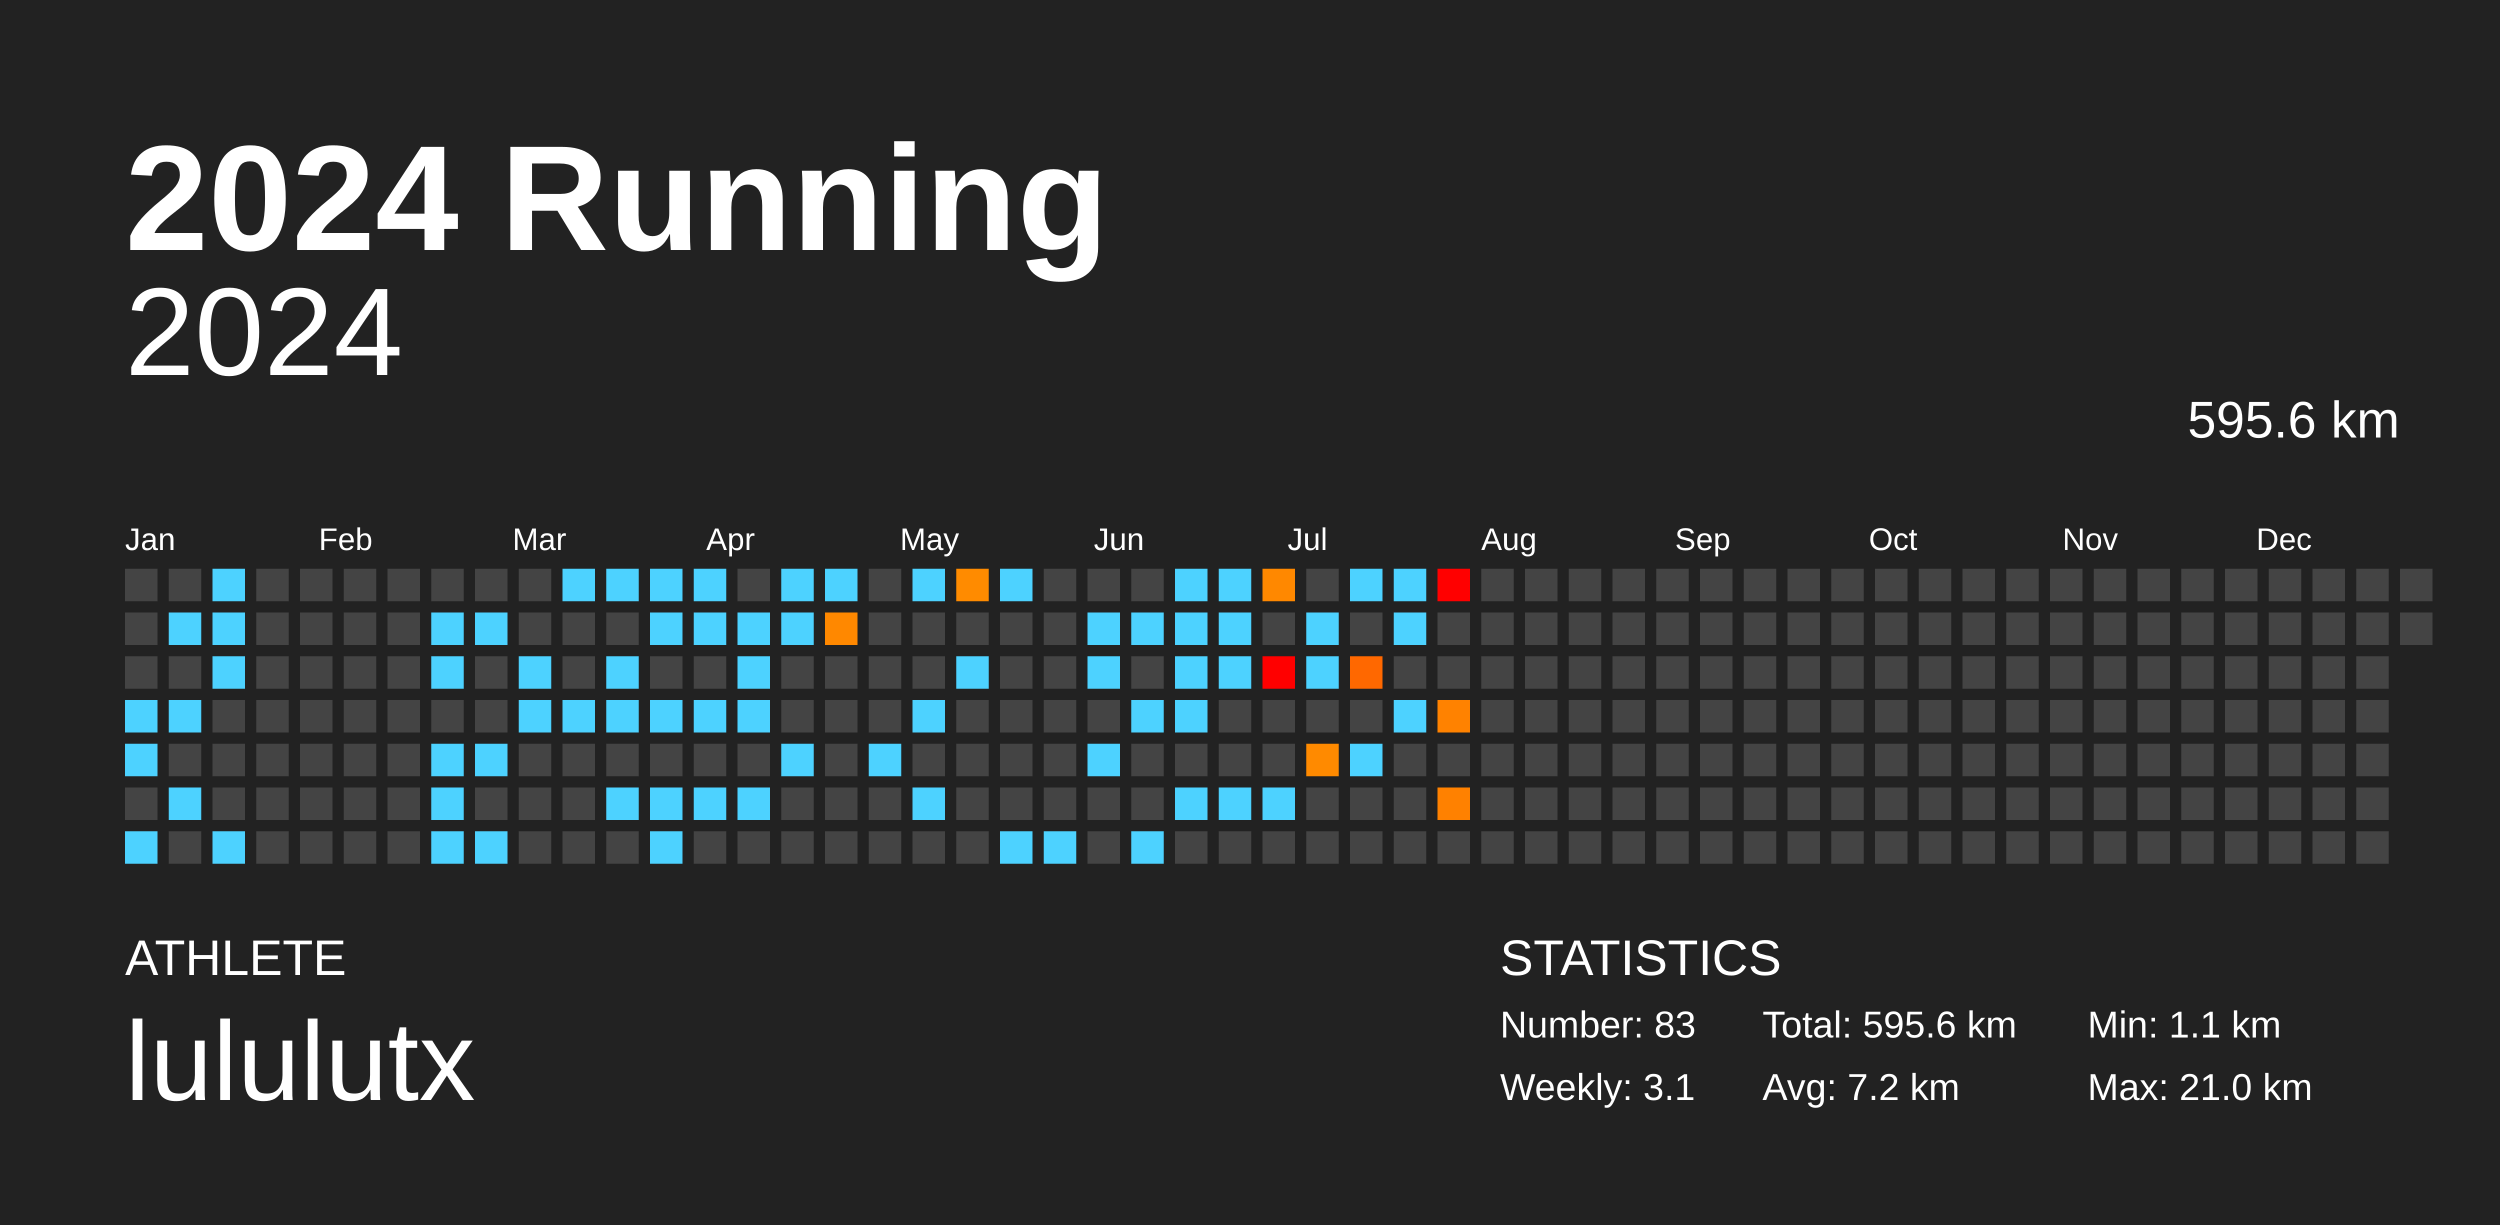
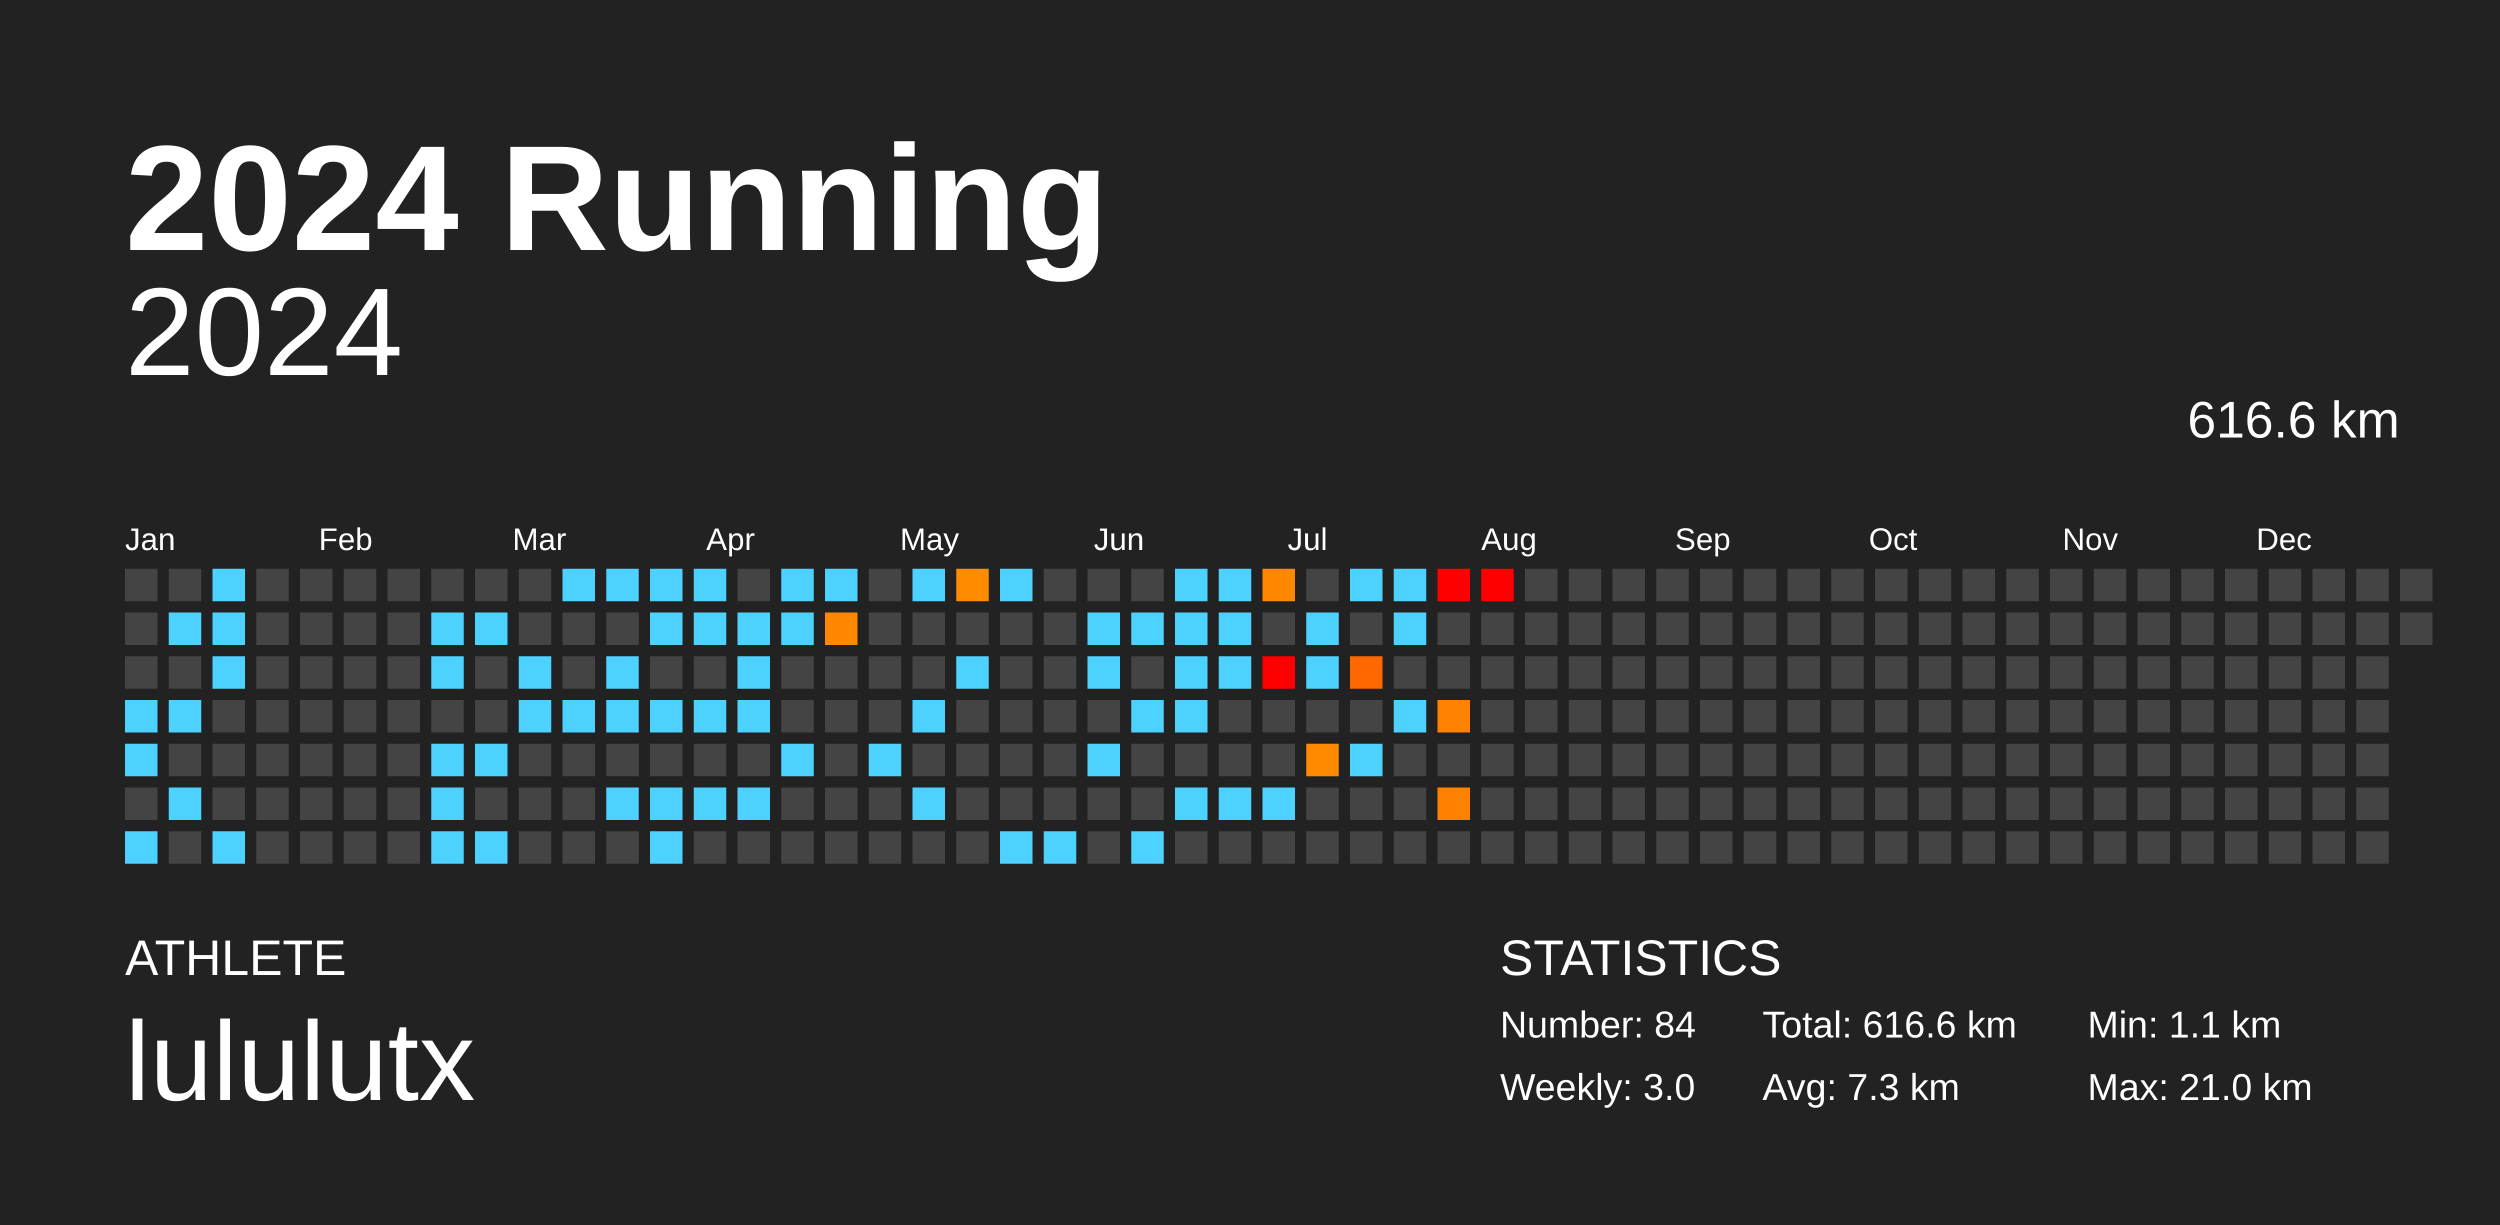
<svg xmlns="http://www.w3.org/2000/svg" baseProfile="full" height="98mm" version="1.1" viewBox="0,0,200,98" width="200mm">
  <defs />
  <rect fill="#222222" height="98" width="200" x="0" y="0" />
  <text fill="#FFFFFF" style="font-size:12px; font-family:Arial; font-weight:bold;" x="10" y="20">2024 Running</text>
  <text fill="#FFFFFF" style="font-size:4px; font-family:Arial" x="10" y="78">ATHLETE</text>
  <text fill="#FFFFFF" style="font-size:9px; font-family:Arial" x="10" y="88">lululutx</text>
  <text fill="#FFFFFF" style="font-size:4px; font-family:Arial" x="120" y="78">STATISTICS</text>
-   <text fill="#FFFFFF" style="font-size:3px; font-family:Arial" x="120" y="83">Number: 83</text>
-   <text fill="#FFFFFF" style="font-size:3px; font-family:Arial" x="120" y="88">Weekly: 3.1</text>
-   <text fill="#FFFFFF" style="font-size:3px; font-family:Arial" x="141" y="83">Total: 595.6 km</text>
-   <text fill="#FFFFFF" style="font-size:3px; font-family:Arial" x="141" y="88">Avg: 7.2 km</text>
+   <text fill="#FFFFFF" style="font-size:3px; font-family:Arial" x="120" y="83">Number: 84</text>
+   <text fill="#FFFFFF" style="font-size:3px; font-family:Arial" x="120" y="88">Weekly: 3.0</text>
+   <text fill="#FFFFFF" style="font-size:3px; font-family:Arial" x="141" y="83">Total: 616.6 km</text>
+   <text fill="#FFFFFF" style="font-size:3px; font-family:Arial" x="141" y="88">Avg: 7.3 km</text>
  <text fill="#FFFFFF" style="font-size:3px; font-family:Arial" x="167" y="83">Min: 1.1 km</text>
  <text fill="#FFFFFF" style="font-size:3px; font-family:Arial" x="167" y="88">Max: 21.0 km</text>
  <text alignment-baseline="hanging" fill="#FFFFFF" style="font-size:10.0px; font-family:Arial;" x="10" y="30">2024</text>
-   <text alignment-baseline="hanging" fill="#FFFFFF" style="font-size:4.125px; font-family:Arial;" x="175" y="35">595.6 km</text>
+   <text alignment-baseline="hanging" fill="#FFFFFF" style="font-size:4.125px; font-family:Arial;" x="175" y="35">616.6 km</text>
  <text fill="#FFFFFF" style="font-size:2.5px; font-family:Arial" x="10.0" y="44">Jan</text>
  <text fill="#FFFFFF" style="font-size:2.5px; font-family:Arial" x="25.5" y="44">Feb</text>
  <text fill="#FFFFFF" style="font-size:2.5px; font-family:Arial" x="41.0" y="44">Mar</text>
  <text fill="#FFFFFF" style="font-size:2.5px; font-family:Arial" x="56.5" y="44">Apr</text>
  <text fill="#FFFFFF" style="font-size:2.5px; font-family:Arial" x="72.0" y="44">May</text>
  <text fill="#FFFFFF" style="font-size:2.5px; font-family:Arial" x="87.5" y="44">Jun</text>
  <text fill="#FFFFFF" style="font-size:2.5px; font-family:Arial" x="103.0" y="44">Jul</text>
  <text fill="#FFFFFF" style="font-size:2.5px; font-family:Arial" x="118.5" y="44">Aug</text>
  <text fill="#FFFFFF" style="font-size:2.5px; font-family:Arial" x="134.0" y="44">Sep</text>
  <text fill="#FFFFFF" style="font-size:2.5px; font-family:Arial" x="149.5" y="44">Oct</text>
  <text fill="#FFFFFF" style="font-size:2.5px; font-family:Arial" x="165.0" y="44">Nov</text>
  <text fill="#FFFFFF" style="font-size:2.5px; font-family:Arial" x="180.5" y="44">Dec</text>
  <rect fill="#444444" height="2.6" width="2.6" x="10.0" y="45.5" />
  <rect fill="#444444" height="2.6" width="2.6" x="10.0" y="49.0" />
  <rect fill="#444444" height="2.6" width="2.6" x="10.0" y="52.5" />
  <rect fill="#4dd2ff" height="2.6" width="2.6" x="10.0" y="56.0" />
  <rect fill="#4dd2ff" height="2.6" width="2.6" x="10.0" y="59.5" />
  <rect fill="#444444" height="2.6" width="2.6" x="10.0" y="63.0" />
  <rect fill="#4dd2ff" height="2.6" width="2.6" x="10.0" y="66.5" />
  <rect fill="#444444" height="2.6" width="2.6" x="13.5" y="45.5" />
  <rect fill="#4dd2ff" height="2.6" width="2.6" x="13.5" y="49.0" />
  <rect fill="#444444" height="2.6" width="2.6" x="13.5" y="52.5" />
  <rect fill="#4dd2ff" height="2.6" width="2.6" x="13.5" y="56.0" />
  <rect fill="#444444" height="2.6" width="2.6" x="13.5" y="59.5" />
  <rect fill="#4dd2ff" height="2.6" width="2.6" x="13.5" y="63.0" />
  <rect fill="#444444" height="2.6" width="2.6" x="13.5" y="66.5" />
  <rect fill="#4dd2ff" height="2.6" width="2.6" x="17.0" y="45.5" />
  <rect fill="#4dd2ff" height="2.6" width="2.6" x="17.0" y="49.0" />
  <rect fill="#4dd2ff" height="2.6" width="2.6" x="17.0" y="52.5" />
  <rect fill="#444444" height="2.6" width="2.6" x="17.0" y="56.0" />
  <rect fill="#444444" height="2.6" width="2.6" x="17.0" y="59.5" />
  <rect fill="#444444" height="2.6" width="2.6" x="17.0" y="63.0" />
  <rect fill="#4dd2ff" height="2.6" width="2.6" x="17.0" y="66.5" />
  <rect fill="#444444" height="2.6" width="2.6" x="20.5" y="45.5" />
  <rect fill="#444444" height="2.6" width="2.6" x="20.5" y="49.0" />
  <rect fill="#444444" height="2.6" width="2.6" x="20.5" y="52.5" />
  <rect fill="#444444" height="2.6" width="2.6" x="20.5" y="56.0" />
  <rect fill="#444444" height="2.6" width="2.6" x="20.5" y="59.5" />
  <rect fill="#444444" height="2.6" width="2.6" x="20.5" y="63.0" />
  <rect fill="#444444" height="2.6" width="2.6" x="20.5" y="66.5" />
  <rect fill="#444444" height="2.6" width="2.6" x="24.0" y="45.5" />
  <rect fill="#444444" height="2.6" width="2.6" x="24.0" y="49.0" />
  <rect fill="#444444" height="2.6" width="2.6" x="24.0" y="52.5" />
  <rect fill="#444444" height="2.6" width="2.6" x="24.0" y="56.0" />
  <rect fill="#444444" height="2.6" width="2.6" x="24.0" y="59.5" />
  <rect fill="#444444" height="2.6" width="2.6" x="24.0" y="63.0" />
  <rect fill="#444444" height="2.6" width="2.6" x="24.0" y="66.5" />
  <rect fill="#444444" height="2.6" width="2.6" x="27.5" y="45.5" />
  <rect fill="#444444" height="2.6" width="2.6" x="27.5" y="49.0" />
  <rect fill="#444444" height="2.6" width="2.6" x="27.5" y="52.5" />
  <rect fill="#444444" height="2.6" width="2.6" x="27.5" y="56.0" />
  <rect fill="#444444" height="2.6" width="2.6" x="27.5" y="59.5" />
  <rect fill="#444444" height="2.6" width="2.6" x="27.5" y="63.0" />
  <rect fill="#444444" height="2.6" width="2.6" x="27.5" y="66.5" />
  <rect fill="#444444" height="2.6" width="2.6" x="31.0" y="45.5" />
  <rect fill="#444444" height="2.6" width="2.6" x="31.0" y="49.0" />
  <rect fill="#444444" height="2.6" width="2.6" x="31.0" y="52.5" />
  <rect fill="#444444" height="2.6" width="2.6" x="31.0" y="56.0" />
  <rect fill="#444444" height="2.6" width="2.6" x="31.0" y="59.5" />
  <rect fill="#444444" height="2.6" width="2.6" x="31.0" y="63.0" />
  <rect fill="#444444" height="2.6" width="2.6" x="31.0" y="66.5" />
  <rect fill="#444444" height="2.6" width="2.6" x="34.5" y="45.5" />
  <rect fill="#4dd2ff" height="2.6" width="2.6" x="34.5" y="49.0" />
  <rect fill="#4dd2ff" height="2.6" width="2.6" x="34.5" y="52.5" />
  <rect fill="#444444" height="2.6" width="2.6" x="34.5" y="56.0" />
  <rect fill="#4dd2ff" height="2.6" width="2.6" x="34.5" y="59.5" />
  <rect fill="#4dd2ff" height="2.6" width="2.6" x="34.5" y="63.0" />
  <rect fill="#4dd2ff" height="2.6" width="2.6" x="34.5" y="66.5" />
  <rect fill="#444444" height="2.6" width="2.6" x="38.0" y="45.5" />
  <rect fill="#4dd2ff" height="2.6" width="2.6" x="38.0" y="49.0" />
  <rect fill="#444444" height="2.6" width="2.6" x="38.0" y="52.5" />
  <rect fill="#444444" height="2.6" width="2.6" x="38.0" y="56.0" />
  <rect fill="#4dd2ff" height="2.6" width="2.6" x="38.0" y="59.5" />
  <rect fill="#444444" height="2.6" width="2.6" x="38.0" y="63.0" />
  <rect fill="#4dd2ff" height="2.6" width="2.6" x="38.0" y="66.5" />
  <rect fill="#444444" height="2.6" width="2.6" x="41.5" y="45.5" />
  <rect fill="#444444" height="2.6" width="2.6" x="41.5" y="49.0" />
  <rect fill="#4dd2ff" height="2.6" width="2.6" x="41.5" y="52.5" />
  <rect fill="#4dd2ff" height="2.6" width="2.6" x="41.5" y="56.0" />
  <rect fill="#444444" height="2.6" width="2.6" x="41.5" y="59.5" />
  <rect fill="#444444" height="2.6" width="2.6" x="41.5" y="63.0" />
  <rect fill="#444444" height="2.6" width="2.6" x="41.5" y="66.5" />
  <rect fill="#4dd2ff" height="2.6" width="2.6" x="45.0" y="45.5" />
  <rect fill="#444444" height="2.6" width="2.6" x="45.0" y="49.0" />
  <rect fill="#444444" height="2.6" width="2.6" x="45.0" y="52.5" />
  <rect fill="#4dd2ff" height="2.6" width="2.6" x="45.0" y="56.0" />
  <rect fill="#444444" height="2.6" width="2.6" x="45.0" y="59.5" />
  <rect fill="#444444" height="2.6" width="2.6" x="45.0" y="63.0" />
  <rect fill="#444444" height="2.6" width="2.6" x="45.0" y="66.5" />
  <rect fill="#4dd2ff" height="2.6" width="2.6" x="48.5" y="45.5" />
  <rect fill="#444444" height="2.6" width="2.6" x="48.5" y="49.0" />
  <rect fill="#4dd2ff" height="2.6" width="2.6" x="48.5" y="52.5" />
  <rect fill="#4dd2ff" height="2.6" width="2.6" x="48.5" y="56.0" />
  <rect fill="#444444" height="2.6" width="2.6" x="48.5" y="59.5" />
  <rect fill="#4dd2ff" height="2.6" width="2.6" x="48.5" y="63.0" />
  <rect fill="#444444" height="2.6" width="2.6" x="48.5" y="66.5" />
  <rect fill="#4dd2ff" height="2.6" width="2.6" x="52.0" y="45.5" />
  <rect fill="#4dd2ff" height="2.6" width="2.6" x="52.0" y="49.0" />
  <rect fill="#444444" height="2.6" width="2.6" x="52.0" y="52.5" />
  <rect fill="#4dd2ff" height="2.6" width="2.6" x="52.0" y="56.0" />
  <rect fill="#444444" height="2.6" width="2.6" x="52.0" y="59.5" />
  <rect fill="#4dd2ff" height="2.6" width="2.6" x="52.0" y="63.0" />
  <rect fill="#4dd2ff" height="2.6" width="2.6" x="52.0" y="66.5" />
  <rect fill="#4dd2ff" height="2.6" width="2.6" x="55.5" y="45.5" />
  <rect fill="#4dd2ff" height="2.6" width="2.6" x="55.5" y="49.0" />
  <rect fill="#444444" height="2.6" width="2.6" x="55.5" y="52.5" />
  <rect fill="#4dd2ff" height="2.6" width="2.6" x="55.5" y="56.0" />
  <rect fill="#444444" height="2.6" width="2.6" x="55.5" y="59.5" />
  <rect fill="#4dd2ff" height="2.6" width="2.6" x="55.5" y="63.0" />
  <rect fill="#444444" height="2.6" width="2.6" x="55.5" y="66.5" />
  <rect fill="#444444" height="2.6" width="2.6" x="59.0" y="45.5" />
  <rect fill="#4dd2ff" height="2.6" width="2.6" x="59.0" y="49.0" />
  <rect fill="#4dd2ff" height="2.6" width="2.6" x="59.0" y="52.5" />
  <rect fill="#4dd2ff" height="2.6" width="2.6" x="59.0" y="56.0" />
  <rect fill="#444444" height="2.6" width="2.6" x="59.0" y="59.5" />
  <rect fill="#4dd2ff" height="2.6" width="2.6" x="59.0" y="63.0" />
  <rect fill="#444444" height="2.6" width="2.6" x="59.0" y="66.5" />
  <rect fill="#4dd2ff" height="2.6" width="2.6" x="62.5" y="45.5" />
  <rect fill="#4dd2ff" height="2.6" width="2.6" x="62.5" y="49.0" />
  <rect fill="#444444" height="2.6" width="2.6" x="62.5" y="52.5" />
  <rect fill="#444444" height="2.6" width="2.6" x="62.5" y="56.0" />
  <rect fill="#4dd2ff" height="2.6" width="2.6" x="62.5" y="59.5" />
  <rect fill="#444444" height="2.6" width="2.6" x="62.5" y="63.0" />
  <rect fill="#444444" height="2.6" width="2.6" x="62.5" y="66.5" />
  <rect fill="#4dd2ff" height="2.6" width="2.6" x="66.0" y="45.5" />
  <rect fill="#ff8800" height="2.6" width="2.6" x="66.0" y="49.0" />
  <rect fill="#444444" height="2.6" width="2.6" x="66.0" y="52.5" />
  <rect fill="#444444" height="2.6" width="2.6" x="66.0" y="56.0" />
  <rect fill="#444444" height="2.6" width="2.6" x="66.0" y="59.5" />
  <rect fill="#444444" height="2.6" width="2.6" x="66.0" y="63.0" />
  <rect fill="#444444" height="2.6" width="2.6" x="66.0" y="66.5" />
  <rect fill="#444444" height="2.6" width="2.6" x="69.5" y="45.5" />
  <rect fill="#444444" height="2.6" width="2.6" x="69.5" y="49.0" />
  <rect fill="#444444" height="2.6" width="2.6" x="69.5" y="52.5" />
  <rect fill="#444444" height="2.6" width="2.6" x="69.5" y="56.0" />
  <rect fill="#4dd2ff" height="2.6" width="2.6" x="69.5" y="59.5" />
  <rect fill="#444444" height="2.6" width="2.6" x="69.5" y="63.0" />
  <rect fill="#444444" height="2.6" width="2.6" x="69.5" y="66.5" />
  <rect fill="#4dd2ff" height="2.6" width="2.6" x="73.0" y="45.5" />
  <rect fill="#444444" height="2.6" width="2.6" x="73.0" y="49.0" />
  <rect fill="#444444" height="2.6" width="2.6" x="73.0" y="52.5" />
  <rect fill="#4dd2ff" height="2.6" width="2.6" x="73.0" y="56.0" />
  <rect fill="#444444" height="2.6" width="2.6" x="73.0" y="59.5" />
  <rect fill="#4dd2ff" height="2.6" width="2.6" x="73.0" y="63.0" />
  <rect fill="#444444" height="2.6" width="2.6" x="73.0" y="66.5" />
  <rect fill="#ff8b00" height="2.6" width="2.6" x="76.5" y="45.5" />
  <rect fill="#444444" height="2.6" width="2.6" x="76.5" y="49.0" />
  <rect fill="#4dd2ff" height="2.6" width="2.6" x="76.5" y="52.5" />
  <rect fill="#444444" height="2.6" width="2.6" x="76.5" y="56.0" />
  <rect fill="#444444" height="2.6" width="2.6" x="76.5" y="59.5" />
  <rect fill="#444444" height="2.6" width="2.6" x="76.5" y="63.0" />
  <rect fill="#444444" height="2.6" width="2.6" x="76.5" y="66.5" />
  <rect fill="#4dd2ff" height="2.6" width="2.6" x="80.0" y="45.5" />
  <rect fill="#444444" height="2.6" width="2.6" x="80.0" y="49.0" />
  <rect fill="#444444" height="2.6" width="2.6" x="80.0" y="52.5" />
  <rect fill="#444444" height="2.6" width="2.6" x="80.0" y="56.0" />
  <rect fill="#444444" height="2.6" width="2.6" x="80.0" y="59.5" />
  <rect fill="#444444" height="2.6" width="2.6" x="80.0" y="63.0" />
  <rect fill="#4dd2ff" height="2.6" width="2.6" x="80.0" y="66.5" />
  <rect fill="#444444" height="2.6" width="2.6" x="83.5" y="45.5" />
  <rect fill="#444444" height="2.6" width="2.6" x="83.5" y="49.0" />
  <rect fill="#444444" height="2.6" width="2.6" x="83.5" y="52.5" />
  <rect fill="#444444" height="2.6" width="2.6" x="83.5" y="56.0" />
  <rect fill="#444444" height="2.6" width="2.6" x="83.5" y="59.5" />
  <rect fill="#444444" height="2.6" width="2.6" x="83.5" y="63.0" />
  <rect fill="#4dd2ff" height="2.6" width="2.6" x="83.5" y="66.5" />
  <rect fill="#444444" height="2.6" width="2.6" x="87.0" y="45.5" />
  <rect fill="#4dd2ff" height="2.6" width="2.6" x="87.0" y="49.0" />
  <rect fill="#4dd2ff" height="2.6" width="2.6" x="87.0" y="52.5" />
  <rect fill="#444444" height="2.6" width="2.6" x="87.0" y="56.0" />
  <rect fill="#4dd2ff" height="2.6" width="2.6" x="87.0" y="59.5" />
  <rect fill="#444444" height="2.6" width="2.6" x="87.0" y="63.0" />
  <rect fill="#444444" height="2.6" width="2.6" x="87.0" y="66.5" />
  <rect fill="#444444" height="2.6" width="2.6" x="90.5" y="45.5" />
  <rect fill="#4dd2ff" height="2.6" width="2.6" x="90.5" y="49.0" />
  <rect fill="#444444" height="2.6" width="2.6" x="90.5" y="52.5" />
  <rect fill="#4dd2ff" height="2.6" width="2.6" x="90.5" y="56.0" />
  <rect fill="#444444" height="2.6" width="2.6" x="90.5" y="59.5" />
  <rect fill="#444444" height="2.6" width="2.6" x="90.5" y="63.0" />
  <rect fill="#4dd2ff" height="2.6" width="2.6" x="90.5" y="66.5" />
  <rect fill="#4dd2ff" height="2.6" width="2.6" x="94.0" y="45.5" />
  <rect fill="#4dd2ff" height="2.6" width="2.6" x="94.0" y="49.0" />
  <rect fill="#4dd2ff" height="2.6" width="2.6" x="94.0" y="52.5" />
  <rect fill="#4dd2ff" height="2.6" width="2.6" x="94.0" y="56.0" />
  <rect fill="#444444" height="2.6" width="2.6" x="94.0" y="59.5" />
  <rect fill="#4dd2ff" height="2.6" width="2.6" x="94.0" y="63.0" />
  <rect fill="#444444" height="2.6" width="2.6" x="94.0" y="66.5" />
  <rect fill="#4dd2ff" height="2.6" width="2.6" x="97.5" y="45.5" />
  <rect fill="#4dd2ff" height="2.6" width="2.6" x="97.5" y="49.0" />
  <rect fill="#4dd2ff" height="2.6" width="2.6" x="97.5" y="52.5" />
  <rect fill="#444444" height="2.6" width="2.6" x="97.5" y="56.0" />
  <rect fill="#444444" height="2.6" width="2.6" x="97.5" y="59.5" />
  <rect fill="#4dd2ff" height="2.6" width="2.6" x="97.5" y="63.0" />
  <rect fill="#444444" height="2.6" width="2.6" x="97.5" y="66.5" />
  <rect fill="#ff8800" height="2.6" width="2.6" x="101.0" y="45.5" />
  <rect fill="#444444" height="2.6" width="2.6" x="101.0" y="49.0" />
  <rect fill="red" height="2.6" width="2.6" x="101.0" y="52.5" />
  <rect fill="#444444" height="2.6" width="2.6" x="101.0" y="56.0" />
  <rect fill="#444444" height="2.6" width="2.6" x="101.0" y="59.5" />
  <rect fill="#4dd2ff" height="2.6" width="2.6" x="101.0" y="63.0" />
  <rect fill="#444444" height="2.6" width="2.6" x="101.0" y="66.5" />
  <rect fill="#444444" height="2.6" width="2.6" x="104.5" y="45.5" />
  <rect fill="#4dd2ff" height="2.6" width="2.6" x="104.5" y="49.0" />
  <rect fill="#4dd2ff" height="2.6" width="2.6" x="104.5" y="52.5" />
  <rect fill="#444444" height="2.6" width="2.6" x="104.5" y="56.0" />
  <rect fill="#ff8a00" height="2.6" width="2.6" x="104.5" y="59.5" />
  <rect fill="#444444" height="2.6" width="2.6" x="104.5" y="63.0" />
  <rect fill="#444444" height="2.6" width="2.6" x="104.5" y="66.5" />
  <rect fill="#4dd2ff" height="2.6" width="2.6" x="108.0" y="45.5" />
  <rect fill="#444444" height="2.6" width="2.6" x="108.0" y="49.0" />
  <rect fill="#ff6800" height="2.6" width="2.6" x="108.0" y="52.5" />
  <rect fill="#444444" height="2.6" width="2.6" x="108.0" y="56.0" />
  <rect fill="#4dd2ff" height="2.6" width="2.6" x="108.0" y="59.5" />
  <rect fill="#444444" height="2.6" width="2.6" x="108.0" y="63.0" />
  <rect fill="#444444" height="2.6" width="2.6" x="108.0" y="66.5" />
  <rect fill="#4dd2ff" height="2.6" width="2.6" x="111.5" y="45.5" />
  <rect fill="#4dd2ff" height="2.6" width="2.6" x="111.5" y="49.0" />
  <rect fill="#444444" height="2.6" width="2.6" x="111.5" y="52.5" />
  <rect fill="#4dd2ff" height="2.6" width="2.6" x="111.5" y="56.0" />
  <rect fill="#444444" height="2.6" width="2.6" x="111.5" y="59.5" />
  <rect fill="#444444" height="2.6" width="2.6" x="111.5" y="63.0" />
  <rect fill="#444444" height="2.6" width="2.6" x="111.5" y="66.5" />
  <rect fill="red" height="2.6" width="2.6" x="115.0" y="45.5" />
  <rect fill="#444444" height="2.6" width="2.6" x="115.0" y="49.0" />
  <rect fill="#444444" height="2.6" width="2.6" x="115.0" y="52.5" />
  <rect fill="#ff8200" height="2.6" width="2.6" x="115.0" y="56.0" />
  <rect fill="#444444" height="2.6" width="2.6" x="115.0" y="59.5" />
  <rect fill="#ff8100" height="2.6" width="2.6" x="115.0" y="63.0" />
  <rect fill="#444444" height="2.6" width="2.6" x="115.0" y="66.5" />
-   <rect fill="#444444" height="2.6" width="2.6" x="118.5" y="45.5" />
+   <rect fill="red" height="2.6" width="2.6" x="118.5" y="45.5" />
  <rect fill="#444444" height="2.6" width="2.6" x="118.5" y="49.0" />
  <rect fill="#444444" height="2.6" width="2.6" x="118.5" y="52.5" />
  <rect fill="#444444" height="2.6" width="2.6" x="118.5" y="56.0" />
  <rect fill="#444444" height="2.6" width="2.6" x="118.5" y="59.5" />
  <rect fill="#444444" height="2.6" width="2.6" x="118.5" y="63.0" />
  <rect fill="#444444" height="2.6" width="2.6" x="118.5" y="66.5" />
  <rect fill="#444444" height="2.6" width="2.6" x="122.0" y="45.5" />
  <rect fill="#444444" height="2.6" width="2.6" x="122.0" y="49.0" />
  <rect fill="#444444" height="2.6" width="2.6" x="122.0" y="52.5" />
  <rect fill="#444444" height="2.6" width="2.6" x="122.0" y="56.0" />
  <rect fill="#444444" height="2.6" width="2.6" x="122.0" y="59.5" />
  <rect fill="#444444" height="2.6" width="2.6" x="122.0" y="63.0" />
  <rect fill="#444444" height="2.6" width="2.6" x="122.0" y="66.5" />
  <rect fill="#444444" height="2.6" width="2.6" x="125.5" y="45.5" />
  <rect fill="#444444" height="2.6" width="2.6" x="125.5" y="49.0" />
  <rect fill="#444444" height="2.6" width="2.6" x="125.5" y="52.5" />
  <rect fill="#444444" height="2.6" width="2.6" x="125.5" y="56.0" />
  <rect fill="#444444" height="2.6" width="2.6" x="125.5" y="59.5" />
  <rect fill="#444444" height="2.6" width="2.6" x="125.5" y="63.0" />
  <rect fill="#444444" height="2.6" width="2.6" x="125.5" y="66.5" />
  <rect fill="#444444" height="2.6" width="2.6" x="129.0" y="45.5" />
  <rect fill="#444444" height="2.6" width="2.6" x="129.0" y="49.0" />
  <rect fill="#444444" height="2.6" width="2.6" x="129.0" y="52.5" />
  <rect fill="#444444" height="2.6" width="2.6" x="129.0" y="56.0" />
  <rect fill="#444444" height="2.6" width="2.6" x="129.0" y="59.5" />
  <rect fill="#444444" height="2.6" width="2.6" x="129.0" y="63.0" />
  <rect fill="#444444" height="2.6" width="2.6" x="129.0" y="66.5" />
  <rect fill="#444444" height="2.6" width="2.6" x="132.5" y="45.5" />
  <rect fill="#444444" height="2.6" width="2.6" x="132.5" y="49.0" />
  <rect fill="#444444" height="2.6" width="2.6" x="132.5" y="52.5" />
  <rect fill="#444444" height="2.6" width="2.6" x="132.5" y="56.0" />
  <rect fill="#444444" height="2.6" width="2.6" x="132.5" y="59.5" />
  <rect fill="#444444" height="2.6" width="2.6" x="132.5" y="63.0" />
  <rect fill="#444444" height="2.6" width="2.6" x="132.5" y="66.5" />
  <rect fill="#444444" height="2.6" width="2.6" x="136.0" y="45.5" />
  <rect fill="#444444" height="2.6" width="2.6" x="136.0" y="49.0" />
  <rect fill="#444444" height="2.6" width="2.6" x="136.0" y="52.5" />
  <rect fill="#444444" height="2.6" width="2.6" x="136.0" y="56.0" />
  <rect fill="#444444" height="2.6" width="2.6" x="136.0" y="59.5" />
  <rect fill="#444444" height="2.6" width="2.6" x="136.0" y="63.0" />
  <rect fill="#444444" height="2.6" width="2.6" x="136.0" y="66.5" />
  <rect fill="#444444" height="2.6" width="2.6" x="139.5" y="45.5" />
  <rect fill="#444444" height="2.6" width="2.6" x="139.5" y="49.0" />
  <rect fill="#444444" height="2.6" width="2.6" x="139.5" y="52.5" />
  <rect fill="#444444" height="2.6" width="2.6" x="139.5" y="56.0" />
  <rect fill="#444444" height="2.6" width="2.6" x="139.5" y="59.5" />
  <rect fill="#444444" height="2.6" width="2.6" x="139.5" y="63.0" />
  <rect fill="#444444" height="2.6" width="2.6" x="139.5" y="66.5" />
  <rect fill="#444444" height="2.6" width="2.6" x="143.0" y="45.5" />
  <rect fill="#444444" height="2.6" width="2.6" x="143.0" y="49.0" />
  <rect fill="#444444" height="2.6" width="2.6" x="143.0" y="52.5" />
  <rect fill="#444444" height="2.6" width="2.6" x="143.0" y="56.0" />
  <rect fill="#444444" height="2.6" width="2.6" x="143.0" y="59.5" />
  <rect fill="#444444" height="2.6" width="2.6" x="143.0" y="63.0" />
  <rect fill="#444444" height="2.6" width="2.6" x="143.0" y="66.5" />
  <rect fill="#444444" height="2.6" width="2.6" x="146.5" y="45.5" />
  <rect fill="#444444" height="2.6" width="2.6" x="146.5" y="49.0" />
  <rect fill="#444444" height="2.6" width="2.6" x="146.5" y="52.5" />
  <rect fill="#444444" height="2.6" width="2.6" x="146.5" y="56.0" />
  <rect fill="#444444" height="2.6" width="2.6" x="146.5" y="59.5" />
  <rect fill="#444444" height="2.6" width="2.6" x="146.5" y="63.0" />
  <rect fill="#444444" height="2.6" width="2.6" x="146.5" y="66.5" />
  <rect fill="#444444" height="2.6" width="2.6" x="150.0" y="45.5" />
  <rect fill="#444444" height="2.6" width="2.6" x="150.0" y="49.0" />
  <rect fill="#444444" height="2.6" width="2.6" x="150.0" y="52.5" />
  <rect fill="#444444" height="2.6" width="2.6" x="150.0" y="56.0" />
  <rect fill="#444444" height="2.6" width="2.6" x="150.0" y="59.5" />
  <rect fill="#444444" height="2.6" width="2.6" x="150.0" y="63.0" />
  <rect fill="#444444" height="2.6" width="2.6" x="150.0" y="66.5" />
  <rect fill="#444444" height="2.6" width="2.6" x="153.5" y="45.5" />
  <rect fill="#444444" height="2.6" width="2.6" x="153.5" y="49.0" />
  <rect fill="#444444" height="2.6" width="2.6" x="153.5" y="52.5" />
  <rect fill="#444444" height="2.6" width="2.6" x="153.5" y="56.0" />
  <rect fill="#444444" height="2.6" width="2.6" x="153.5" y="59.5" />
  <rect fill="#444444" height="2.6" width="2.6" x="153.5" y="63.0" />
  <rect fill="#444444" height="2.6" width="2.6" x="153.5" y="66.5" />
  <rect fill="#444444" height="2.6" width="2.6" x="157.0" y="45.5" />
  <rect fill="#444444" height="2.6" width="2.6" x="157.0" y="49.0" />
  <rect fill="#444444" height="2.6" width="2.6" x="157.0" y="52.5" />
  <rect fill="#444444" height="2.6" width="2.6" x="157.0" y="56.0" />
  <rect fill="#444444" height="2.6" width="2.6" x="157.0" y="59.5" />
  <rect fill="#444444" height="2.6" width="2.6" x="157.0" y="63.0" />
  <rect fill="#444444" height="2.6" width="2.6" x="157.0" y="66.5" />
  <rect fill="#444444" height="2.6" width="2.6" x="160.5" y="45.5" />
  <rect fill="#444444" height="2.6" width="2.6" x="160.5" y="49.0" />
  <rect fill="#444444" height="2.6" width="2.6" x="160.5" y="52.5" />
  <rect fill="#444444" height="2.6" width="2.6" x="160.5" y="56.0" />
  <rect fill="#444444" height="2.6" width="2.6" x="160.5" y="59.5" />
  <rect fill="#444444" height="2.6" width="2.6" x="160.5" y="63.0" />
  <rect fill="#444444" height="2.6" width="2.6" x="160.5" y="66.5" />
  <rect fill="#444444" height="2.6" width="2.6" x="164.0" y="45.5" />
  <rect fill="#444444" height="2.6" width="2.6" x="164.0" y="49.0" />
  <rect fill="#444444" height="2.6" width="2.6" x="164.0" y="52.5" />
  <rect fill="#444444" height="2.6" width="2.6" x="164.0" y="56.0" />
  <rect fill="#444444" height="2.6" width="2.6" x="164.0" y="59.5" />
  <rect fill="#444444" height="2.6" width="2.6" x="164.0" y="63.0" />
  <rect fill="#444444" height="2.6" width="2.6" x="164.0" y="66.5" />
  <rect fill="#444444" height="2.6" width="2.6" x="167.5" y="45.5" />
  <rect fill="#444444" height="2.6" width="2.6" x="167.5" y="49.0" />
  <rect fill="#444444" height="2.6" width="2.6" x="167.5" y="52.5" />
  <rect fill="#444444" height="2.6" width="2.6" x="167.5" y="56.0" />
  <rect fill="#444444" height="2.6" width="2.6" x="167.5" y="59.5" />
  <rect fill="#444444" height="2.6" width="2.6" x="167.5" y="63.0" />
  <rect fill="#444444" height="2.6" width="2.6" x="167.5" y="66.5" />
  <rect fill="#444444" height="2.6" width="2.6" x="171.0" y="45.5" />
  <rect fill="#444444" height="2.6" width="2.6" x="171.0" y="49.0" />
  <rect fill="#444444" height="2.6" width="2.6" x="171.0" y="52.5" />
  <rect fill="#444444" height="2.6" width="2.6" x="171.0" y="56.0" />
  <rect fill="#444444" height="2.6" width="2.6" x="171.0" y="59.5" />
  <rect fill="#444444" height="2.6" width="2.6" x="171.0" y="63.0" />
  <rect fill="#444444" height="2.6" width="2.6" x="171.0" y="66.5" />
  <rect fill="#444444" height="2.6" width="2.6" x="174.5" y="45.5" />
  <rect fill="#444444" height="2.6" width="2.6" x="174.5" y="49.0" />
  <rect fill="#444444" height="2.6" width="2.6" x="174.5" y="52.5" />
  <rect fill="#444444" height="2.6" width="2.6" x="174.5" y="56.0" />
  <rect fill="#444444" height="2.6" width="2.6" x="174.5" y="59.5" />
  <rect fill="#444444" height="2.6" width="2.6" x="174.5" y="63.0" />
  <rect fill="#444444" height="2.6" width="2.6" x="174.5" y="66.5" />
  <rect fill="#444444" height="2.6" width="2.6" x="178.0" y="45.5" />
  <rect fill="#444444" height="2.6" width="2.6" x="178.0" y="49.0" />
  <rect fill="#444444" height="2.6" width="2.6" x="178.0" y="52.5" />
  <rect fill="#444444" height="2.6" width="2.6" x="178.0" y="56.0" />
  <rect fill="#444444" height="2.6" width="2.6" x="178.0" y="59.5" />
  <rect fill="#444444" height="2.6" width="2.6" x="178.0" y="63.0" />
  <rect fill="#444444" height="2.6" width="2.6" x="178.0" y="66.5" />
  <rect fill="#444444" height="2.6" width="2.6" x="181.5" y="45.5" />
  <rect fill="#444444" height="2.6" width="2.6" x="181.5" y="49.0" />
  <rect fill="#444444" height="2.6" width="2.6" x="181.5" y="52.5" />
  <rect fill="#444444" height="2.6" width="2.6" x="181.5" y="56.0" />
  <rect fill="#444444" height="2.6" width="2.6" x="181.5" y="59.5" />
  <rect fill="#444444" height="2.6" width="2.6" x="181.5" y="63.0" />
  <rect fill="#444444" height="2.6" width="2.6" x="181.5" y="66.5" />
  <rect fill="#444444" height="2.6" width="2.6" x="185.0" y="45.5" />
  <rect fill="#444444" height="2.6" width="2.6" x="185.0" y="49.0" />
  <rect fill="#444444" height="2.6" width="2.6" x="185.0" y="52.5" />
  <rect fill="#444444" height="2.6" width="2.6" x="185.0" y="56.0" />
  <rect fill="#444444" height="2.6" width="2.6" x="185.0" y="59.5" />
  <rect fill="#444444" height="2.6" width="2.6" x="185.0" y="63.0" />
  <rect fill="#444444" height="2.6" width="2.6" x="185.0" y="66.5" />
  <rect fill="#444444" height="2.6" width="2.6" x="188.5" y="45.5" />
  <rect fill="#444444" height="2.6" width="2.6" x="188.5" y="49.0" />
  <rect fill="#444444" height="2.6" width="2.6" x="188.5" y="52.5" />
  <rect fill="#444444" height="2.6" width="2.6" x="188.5" y="56.0" />
  <rect fill="#444444" height="2.6" width="2.6" x="188.5" y="59.5" />
  <rect fill="#444444" height="2.6" width="2.6" x="188.5" y="63.0" />
  <rect fill="#444444" height="2.6" width="2.6" x="188.5" y="66.5" />
  <rect fill="#444444" height="2.6" width="2.6" x="192.0" y="45.5" />
  <rect fill="#444444" height="2.6" width="2.6" x="192.0" y="49.0" />
</svg>
